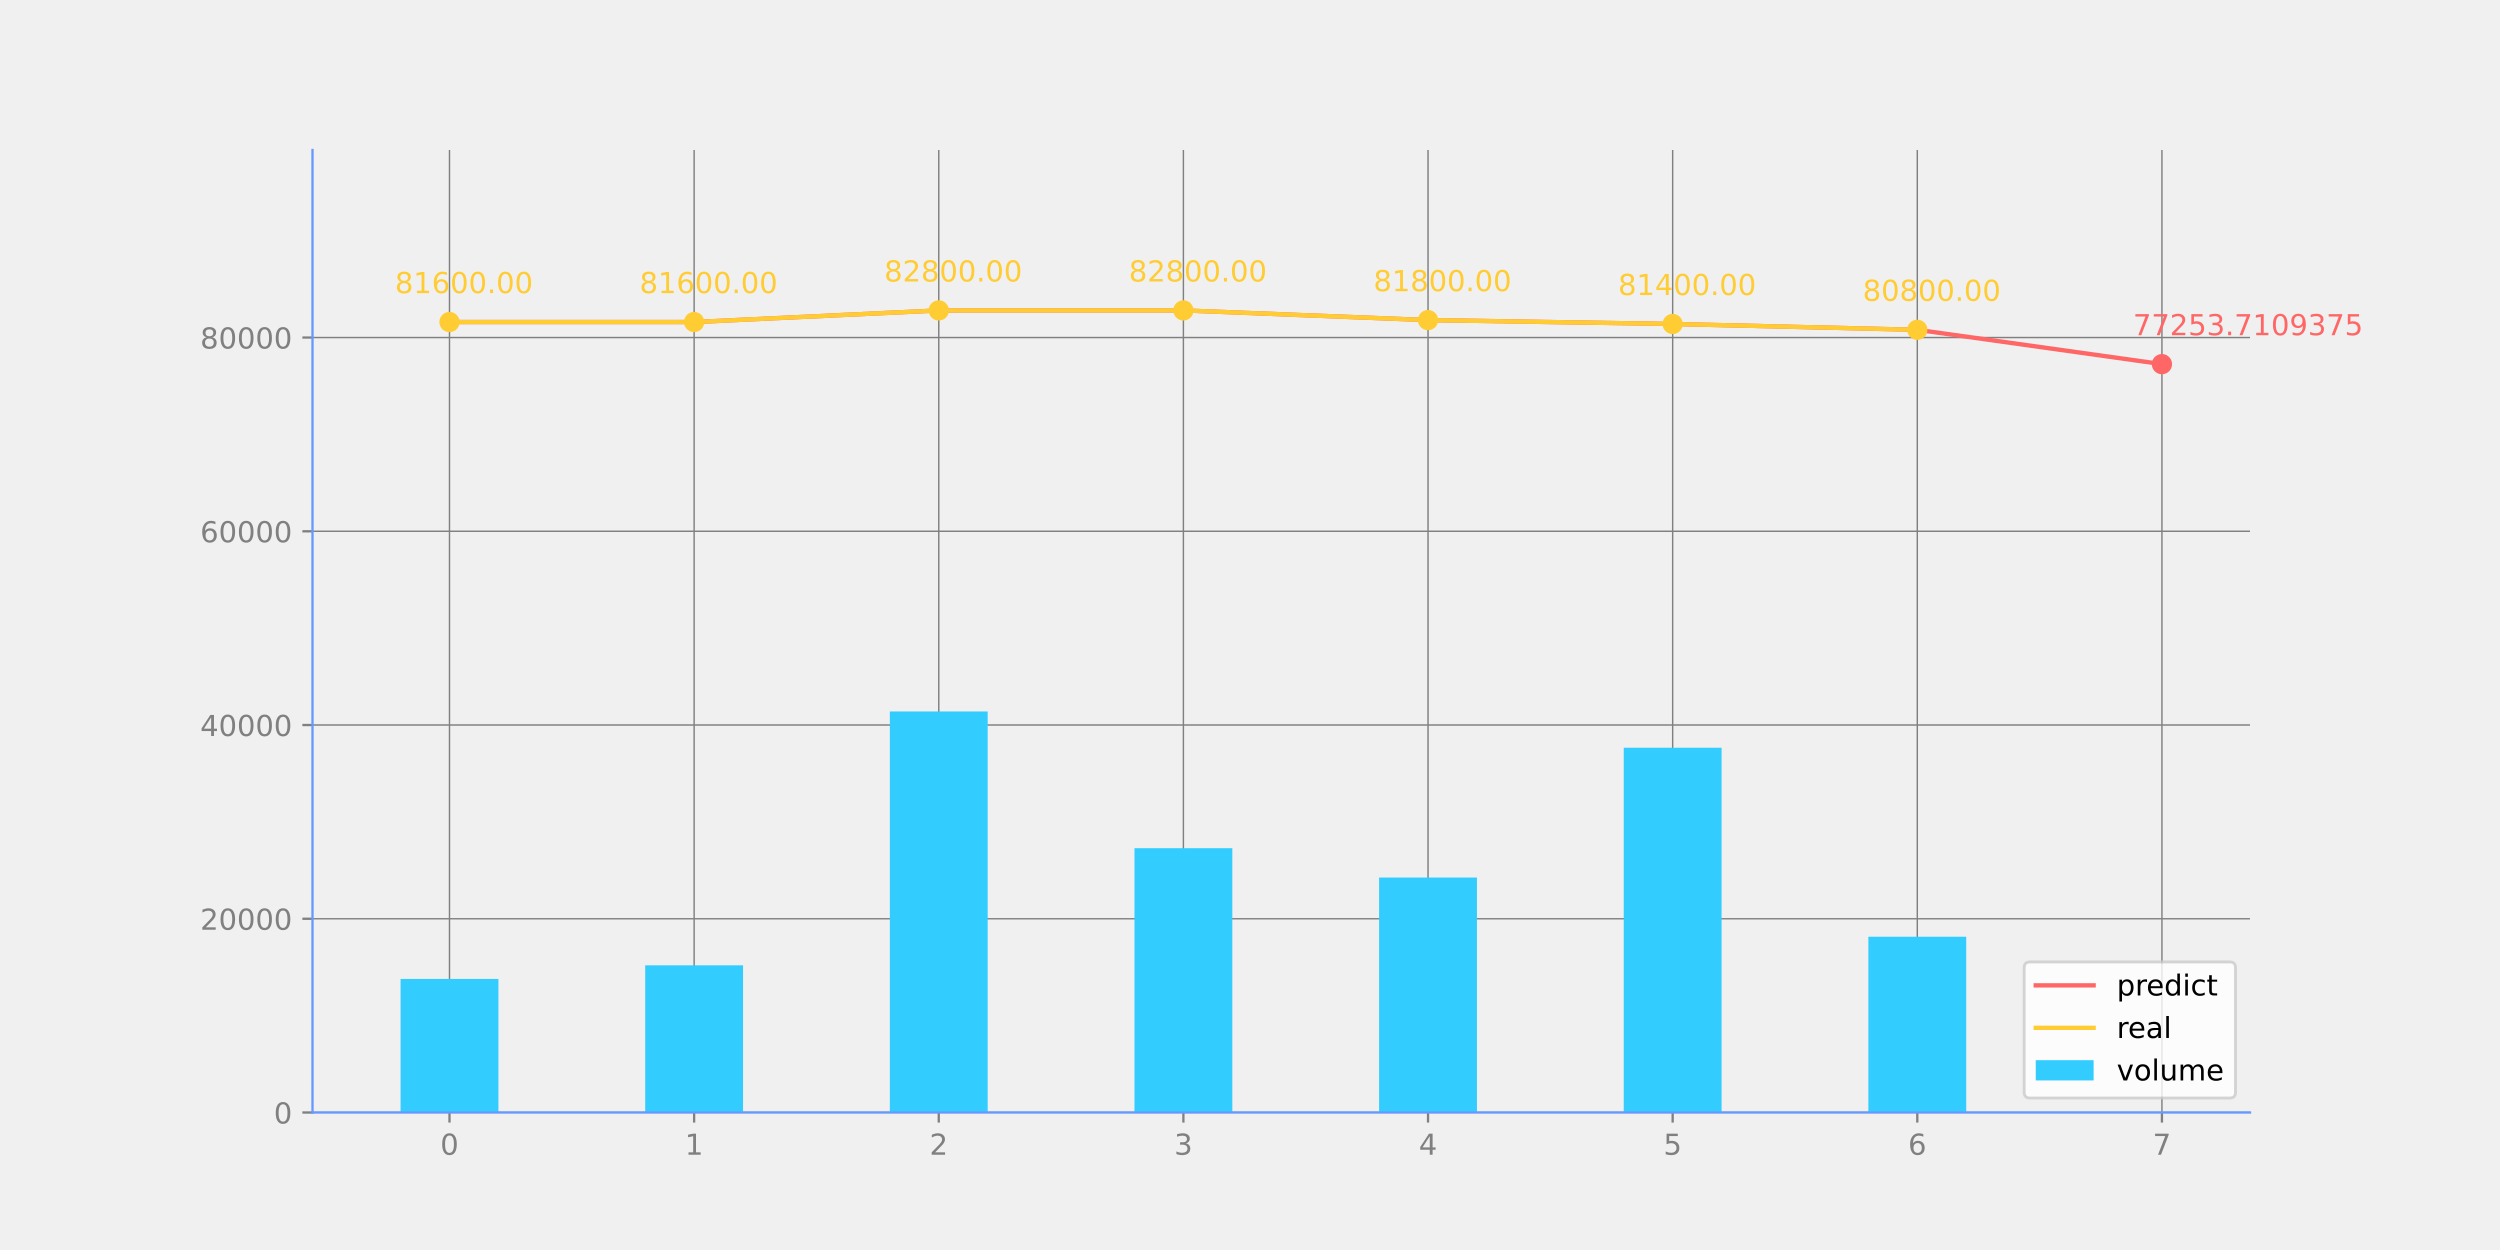
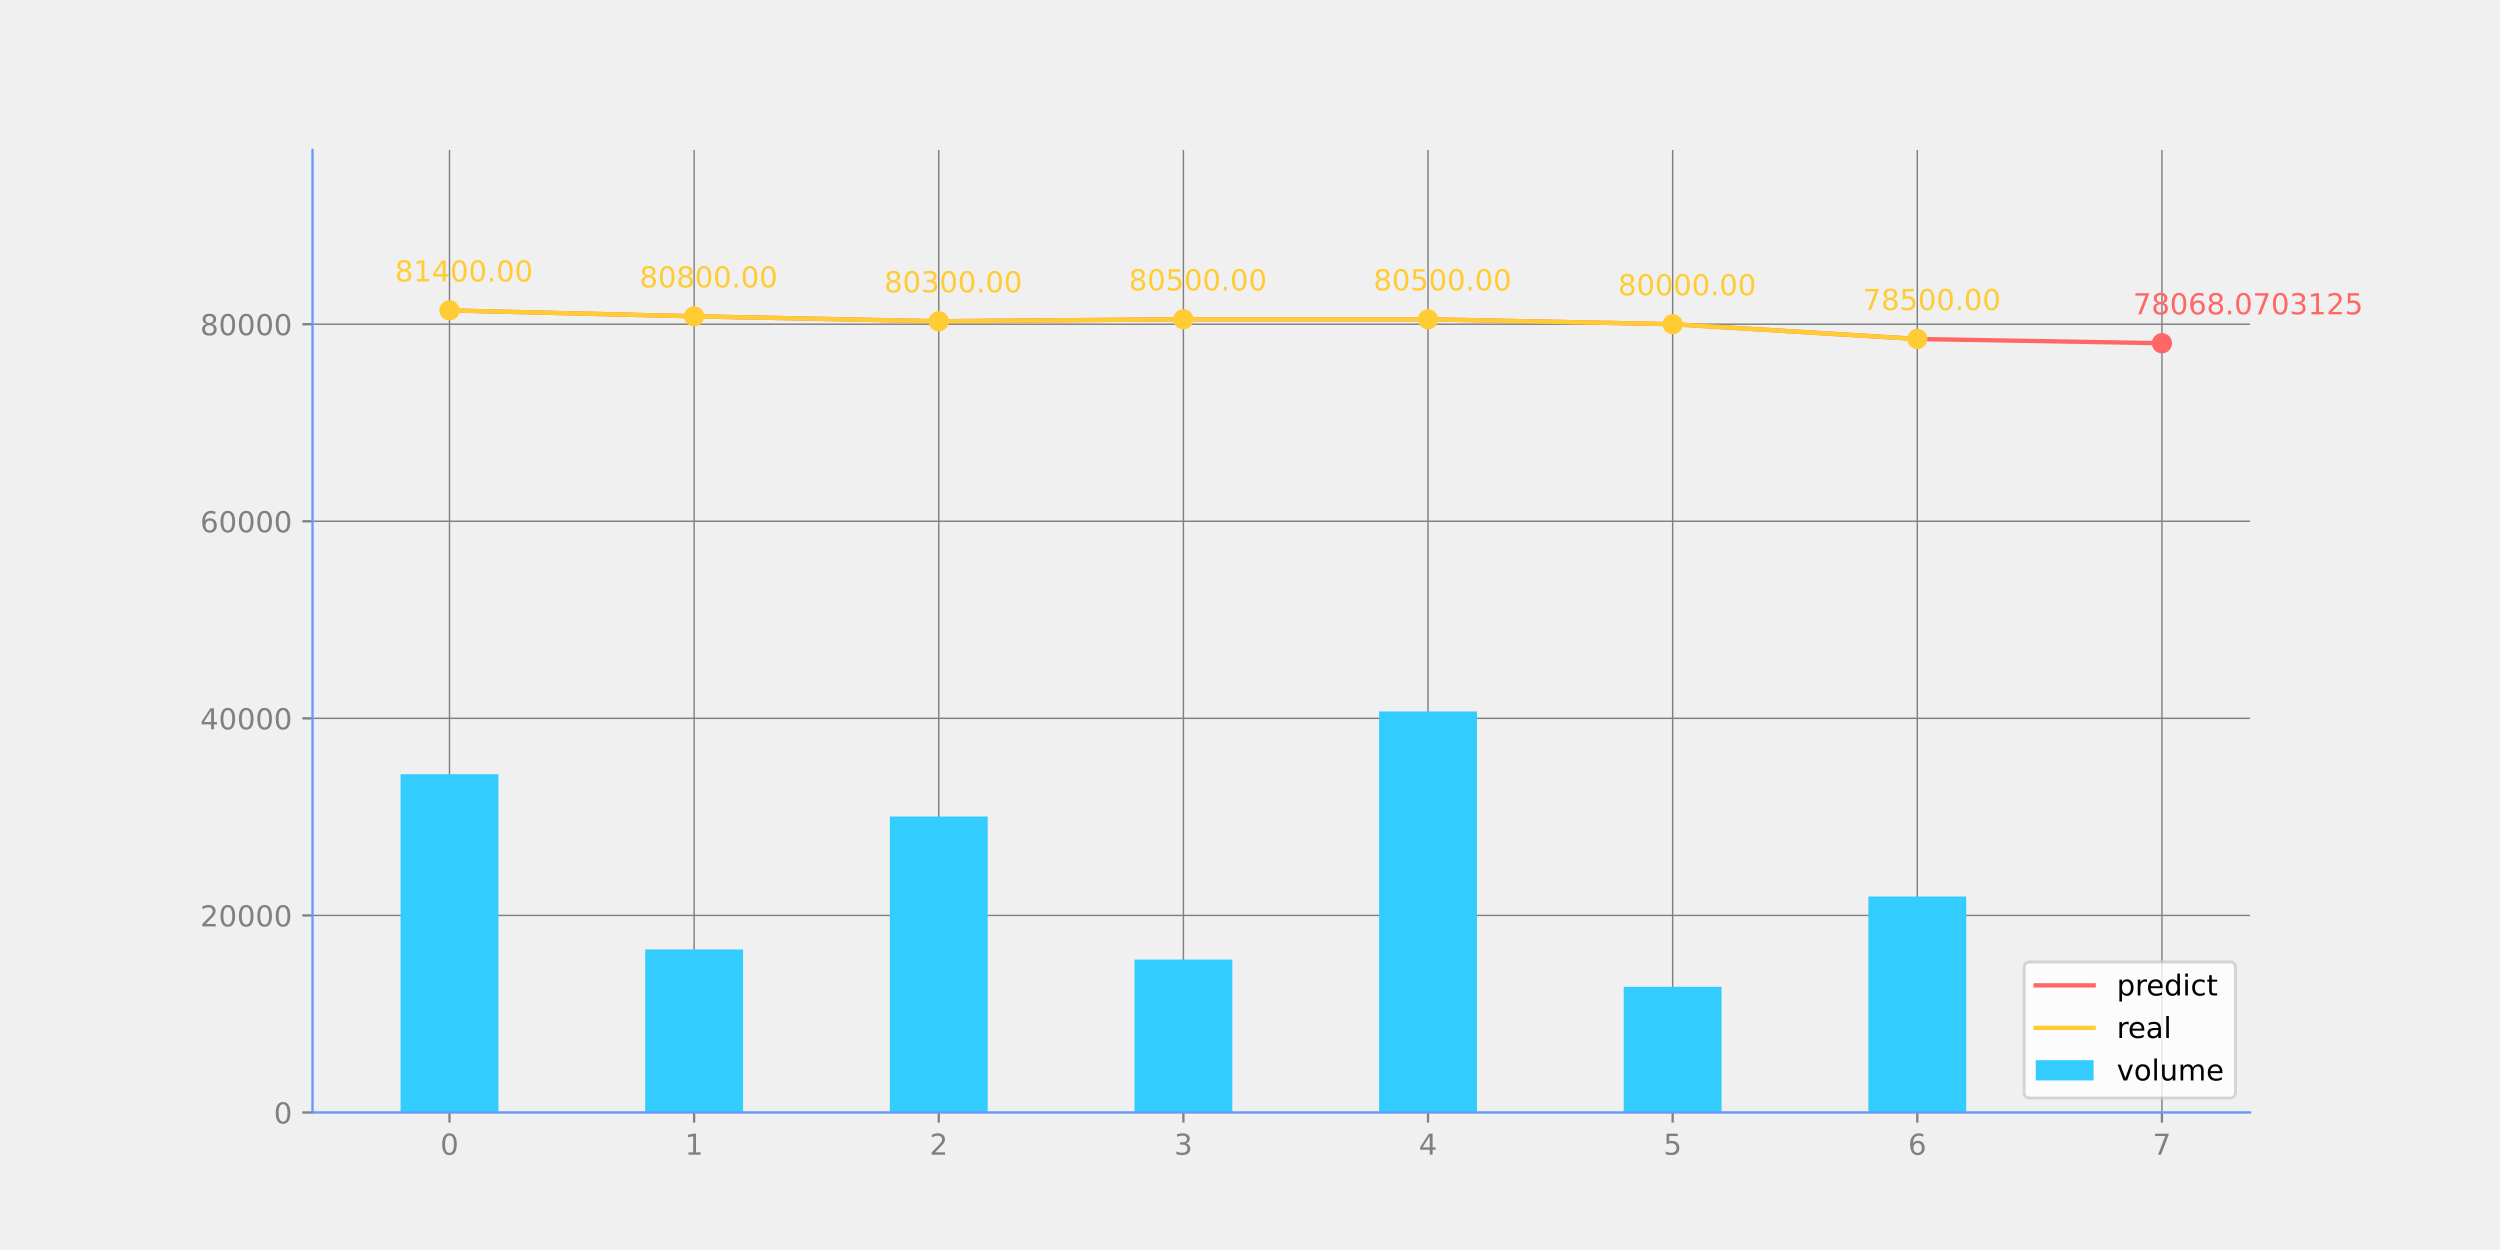
<svg xmlns="http://www.w3.org/2000/svg" xmlns:xlink="http://www.w3.org/1999/xlink" width="864pt" height="432pt" viewBox="0 0 864 432" version="1.1">
  <defs>
    <style type="text/css">*{stroke-linejoin: round; stroke-linecap: butt}</style>
  </defs>
  <g id="figure_1">
    <g id="patch_1">
      <path d="M 0 432  L 864 432  L 864 0  L 0 0  L 0 432  z " style="fill: none" />
    </g>
    <g id="axes_1">
      <g id="patch_2">
        <path d="M 108 384.48  L 777.6 384.48  L 777.6 51.84  L 108 51.84  L 108 384.48  z " style="fill: none" />
      </g>
      <g id="matplotlib.axis_1">
        <g id="xtick_1">
          <g id="line2d_1">
-             <path d="M 155.345 384.48  L 155.345 51.84  " clip-path="url(#p1aaa2b58ff)" style="fill: none; stroke: #808080; stroke-width: 0.5; stroke-linecap: square" />
+             <path d="M 155.345 384.48  L 155.345 51.84  " clip-path="url(#p17f82fd30e)" style="fill: none; stroke: #808080; stroke-width: 0.5; stroke-linecap: square" />
          </g>
          <g id="line2d_2">
            <defs>
-               <path id="mf6c111f156" d="M 0 0  L 0 3.5  " style="stroke: #808080; stroke-width: 0.8" />
+               <path id="me7db1ef37b" d="M 0 0  L 0 3.5  " style="stroke: #808080; stroke-width: 0.8" />
            </defs>
            <g>
-               <use xlink:href="#mf6c111f156" x="155.345" y="384.48" style="fill: #808080; stroke: #808080; stroke-width: 0.8" />
+               <use xlink:href="#me7db1ef37b" x="155.345" y="384.48" style="fill: #808080; stroke: #808080; stroke-width: 0.8" />
            </g>
          </g>
          <g id="text_1">
            <g style="fill: #808080" transform="translate(152.1642 399.0784) scale(0.1 -0.1)">
              <defs>
                <path id="DejaVuSans-30" d="M 2034 4250  Q 1547 4250 1301 3770  Q 1056 3291 1056 2328  Q 1056 1369 1301 889  Q 1547 409 2034 409  Q 2525 409 2770 889  Q 3016 1369 3016 2328  Q 3016 3291 2770 3770  Q 2525 4250 2034 4250  z M 2034 4750  Q 2819 4750 3233 4129  Q 3647 3509 3647 2328  Q 3647 1150 3233 529  Q 2819 -91 2034 -91  Q 1250 -91 836 529  Q 422 1150 422 2328  Q 422 3509 836 4129  Q 1250 4750 2034 4750  z " transform="scale(0.015625)" />
              </defs>
              <use xlink:href="#DejaVuSans-30" />
            </g>
          </g>
        </g>
        <g id="xtick_2">
          <g id="line2d_3">
-             <path d="M 239.891 384.48  L 239.891 51.84  " clip-path="url(#p1aaa2b58ff)" style="fill: none; stroke: #808080; stroke-width: 0.5; stroke-linecap: square" />
+             <path d="M 239.891 384.48  L 239.891 51.84  " clip-path="url(#p17f82fd30e)" style="fill: none; stroke: #808080; stroke-width: 0.5; stroke-linecap: square" />
          </g>
          <g id="line2d_4">
            <g>
-               <use xlink:href="#mf6c111f156" x="239.891" y="384.48" style="fill: #808080; stroke: #808080; stroke-width: 0.8" />
+               <use xlink:href="#me7db1ef37b" x="239.891" y="384.48" style="fill: #808080; stroke: #808080; stroke-width: 0.8" />
            </g>
          </g>
          <g id="text_2">
            <g style="fill: #808080" transform="translate(236.7097 399.0784) scale(0.1 -0.1)">
              <defs>
                <path id="DejaVuSans-31" d="M 794 531  L 1825 531  L 1825 4091  L 703 3866  L 703 4441  L 1819 4666  L 2450 4666  L 2450 531  L 3481 531  L 3481 0  L 794 0  L 794 531  z " transform="scale(0.015625)" />
              </defs>
              <use xlink:href="#DejaVuSans-31" />
            </g>
          </g>
        </g>
        <g id="xtick_3">
          <g id="line2d_5">
-             <path d="M 324.436 384.48  L 324.436 51.84  " clip-path="url(#p1aaa2b58ff)" style="fill: none; stroke: #808080; stroke-width: 0.5; stroke-linecap: square" />
+             <path d="M 324.436 384.48  L 324.436 51.84  " clip-path="url(#p17f82fd30e)" style="fill: none; stroke: #808080; stroke-width: 0.5; stroke-linecap: square" />
          </g>
          <g id="line2d_6">
            <g>
-               <use xlink:href="#mf6c111f156" x="324.436" y="384.48" style="fill: #808080; stroke: #808080; stroke-width: 0.8" />
+               <use xlink:href="#me7db1ef37b" x="324.436" y="384.48" style="fill: #808080; stroke: #808080; stroke-width: 0.8" />
            </g>
          </g>
          <g id="text_3">
            <g style="fill: #808080" transform="translate(321.2551 399.0784) scale(0.1 -0.1)">
              <defs>
                <path id="DejaVuSans-32" d="M 1228 531  L 3431 531  L 3431 0  L 469 0  L 469 531  Q 828 903 1448 1529  Q 2069 2156 2228 2338  Q 2531 2678 2651 2914  Q 2772 3150 2772 3378  Q 2772 3750 2511 3984  Q 2250 4219 1831 4219  Q 1534 4219 1204 4116  Q 875 4013 500 3803  L 500 4441  Q 881 4594 1212 4672  Q 1544 4750 1819 4750  Q 2544 4750 2975 4387  Q 3406 4025 3406 3419  Q 3406 3131 3298 2873  Q 3191 2616 2906 2266  Q 2828 2175 2409 1742  Q 1991 1309 1228 531  z " transform="scale(0.015625)" />
              </defs>
              <use xlink:href="#DejaVuSans-32" />
            </g>
          </g>
        </g>
        <g id="xtick_4">
          <g id="line2d_7">
-             <path d="M 408.982 384.48  L 408.982 51.84  " clip-path="url(#p1aaa2b58ff)" style="fill: none; stroke: #808080; stroke-width: 0.5; stroke-linecap: square" />
+             <path d="M 408.982 384.48  L 408.982 51.84  " clip-path="url(#p17f82fd30e)" style="fill: none; stroke: #808080; stroke-width: 0.5; stroke-linecap: square" />
          </g>
          <g id="line2d_8">
            <g>
-               <use xlink:href="#mf6c111f156" x="408.982" y="384.48" style="fill: #808080; stroke: #808080; stroke-width: 0.8" />
+               <use xlink:href="#me7db1ef37b" x="408.982" y="384.48" style="fill: #808080; stroke: #808080; stroke-width: 0.8" />
            </g>
          </g>
          <g id="text_4">
            <g style="fill: #808080" transform="translate(405.8006 399.0784) scale(0.1 -0.1)">
              <defs>
                <path id="DejaVuSans-33" d="M 2597 2516  Q 3050 2419 3304 2112  Q 3559 1806 3559 1356  Q 3559 666 3084 287  Q 2609 -91 1734 -91  Q 1441 -91 1130 -33  Q 819 25 488 141  L 488 750  Q 750 597 1062 519  Q 1375 441 1716 441  Q 2309 441 2620 675  Q 2931 909 2931 1356  Q 2931 1769 2642 2001  Q 2353 2234 1838 2234  L 1294 2234  L 1294 2753  L 1863 2753  Q 2328 2753 2575 2939  Q 2822 3125 2822 3475  Q 2822 3834 2567 4026  Q 2313 4219 1838 4219  Q 1578 4219 1281 4162  Q 984 4106 628 3988  L 628 4550  Q 988 4650 1302 4700  Q 1616 4750 1894 4750  Q 2613 4750 3031 4423  Q 3450 4097 3450 3541  Q 3450 3153 3228 2886  Q 3006 2619 2597 2516  z " transform="scale(0.015625)" />
              </defs>
              <use xlink:href="#DejaVuSans-33" />
            </g>
          </g>
        </g>
        <g id="xtick_5">
          <g id="line2d_9">
-             <path d="M 493.527 384.48  L 493.527 51.84  " clip-path="url(#p1aaa2b58ff)" style="fill: none; stroke: #808080; stroke-width: 0.5; stroke-linecap: square" />
+             <path d="M 493.527 384.48  L 493.527 51.84  " clip-path="url(#p17f82fd30e)" style="fill: none; stroke: #808080; stroke-width: 0.5; stroke-linecap: square" />
          </g>
          <g id="line2d_10">
            <g>
-               <use xlink:href="#mf6c111f156" x="493.527" y="384.48" style="fill: #808080; stroke: #808080; stroke-width: 0.8" />
+               <use xlink:href="#me7db1ef37b" x="493.527" y="384.48" style="fill: #808080; stroke: #808080; stroke-width: 0.8" />
            </g>
          </g>
          <g id="text_5">
            <g style="fill: #808080" transform="translate(490.346 399.0784) scale(0.1 -0.1)">
              <defs>
                <path id="DejaVuSans-34" d="M 2419 4116  L 825 1625  L 2419 1625  L 2419 4116  z M 2253 4666  L 3047 4666  L 3047 1625  L 3713 1625  L 3713 1100  L 3047 1100  L 3047 0  L 2419 0  L 2419 1100  L 313 1100  L 313 1709  L 2253 4666  z " transform="scale(0.015625)" />
              </defs>
              <use xlink:href="#DejaVuSans-34" />
            </g>
          </g>
        </g>
        <g id="xtick_6">
          <g id="line2d_11">
-             <path d="M 578.073 384.48  L 578.073 51.84  " clip-path="url(#p1aaa2b58ff)" style="fill: none; stroke: #808080; stroke-width: 0.5; stroke-linecap: square" />
+             <path d="M 578.073 384.48  L 578.073 51.84  " clip-path="url(#p17f82fd30e)" style="fill: none; stroke: #808080; stroke-width: 0.5; stroke-linecap: square" />
          </g>
          <g id="line2d_12">
            <g>
-               <use xlink:href="#mf6c111f156" x="578.073" y="384.48" style="fill: #808080; stroke: #808080; stroke-width: 0.8" />
+               <use xlink:href="#me7db1ef37b" x="578.073" y="384.48" style="fill: #808080; stroke: #808080; stroke-width: 0.8" />
            </g>
          </g>
          <g id="text_6">
            <g style="fill: #808080" transform="translate(574.8915 399.0784) scale(0.1 -0.1)">
              <defs>
                <path id="DejaVuSans-35" d="M 691 4666  L 3169 4666  L 3169 4134  L 1269 4134  L 1269 2991  Q 1406 3038 1543 3061  Q 1681 3084 1819 3084  Q 2600 3084 3056 2656  Q 3513 2228 3513 1497  Q 3513 744 3044 326  Q 2575 -91 1722 -91  Q 1428 -91 1123 -41  Q 819 9 494 109  L 494 744  Q 775 591 1075 516  Q 1375 441 1709 441  Q 2250 441 2565 725  Q 2881 1009 2881 1497  Q 2881 1984 2565 2268  Q 2250 2553 1709 2553  Q 1456 2553 1204 2497  Q 953 2441 691 2322  L 691 4666  z " transform="scale(0.015625)" />
              </defs>
              <use xlink:href="#DejaVuSans-35" />
            </g>
          </g>
        </g>
        <g id="xtick_7">
          <g id="line2d_13">
-             <path d="M 662.618 384.48  L 662.618 51.84  " clip-path="url(#p1aaa2b58ff)" style="fill: none; stroke: #808080; stroke-width: 0.5; stroke-linecap: square" />
+             <path d="M 662.618 384.48  L 662.618 51.84  " clip-path="url(#p17f82fd30e)" style="fill: none; stroke: #808080; stroke-width: 0.5; stroke-linecap: square" />
          </g>
          <g id="line2d_14">
            <g>
-               <use xlink:href="#mf6c111f156" x="662.618" y="384.48" style="fill: #808080; stroke: #808080; stroke-width: 0.8" />
+               <use xlink:href="#me7db1ef37b" x="662.618" y="384.48" style="fill: #808080; stroke: #808080; stroke-width: 0.8" />
            </g>
          </g>
          <g id="text_7">
            <g style="fill: #808080" transform="translate(659.4369 399.0784) scale(0.1 -0.1)">
              <defs>
                <path id="DejaVuSans-36" d="M 2113 2584  Q 1688 2584 1439 2293  Q 1191 2003 1191 1497  Q 1191 994 1439 701  Q 1688 409 2113 409  Q 2538 409 2786 701  Q 3034 994 3034 1497  Q 3034 2003 2786 2293  Q 2538 2584 2113 2584  z M 3366 4563  L 3366 3988  Q 3128 4100 2886 4159  Q 2644 4219 2406 4219  Q 1781 4219 1451 3797  Q 1122 3375 1075 2522  Q 1259 2794 1537 2939  Q 1816 3084 2150 3084  Q 2853 3084 3261 2657  Q 3669 2231 3669 1497  Q 3669 778 3244 343  Q 2819 -91 2113 -91  Q 1303 -91 875 529  Q 447 1150 447 2328  Q 447 3434 972 4092  Q 1497 4750 2381 4750  Q 2619 4750 2861 4703  Q 3103 4656 3366 4563  z " transform="scale(0.015625)" />
              </defs>
              <use xlink:href="#DejaVuSans-36" />
            </g>
          </g>
        </g>
        <g id="xtick_8">
          <g id="line2d_15">
-             <path d="M 747.164 384.48  L 747.164 51.84  " clip-path="url(#p1aaa2b58ff)" style="fill: none; stroke: #808080; stroke-width: 0.5; stroke-linecap: square" />
+             <path d="M 747.164 384.48  L 747.164 51.84  " clip-path="url(#p17f82fd30e)" style="fill: none; stroke: #808080; stroke-width: 0.5; stroke-linecap: square" />
          </g>
          <g id="line2d_16">
            <g>
-               <use xlink:href="#mf6c111f156" x="747.164" y="384.48" style="fill: #808080; stroke: #808080; stroke-width: 0.8" />
+               <use xlink:href="#me7db1ef37b" x="747.164" y="384.48" style="fill: #808080; stroke: #808080; stroke-width: 0.8" />
            </g>
          </g>
          <g id="text_8">
            <g style="fill: #808080" transform="translate(743.9824 399.0784) scale(0.1 -0.1)">
              <defs>
                <path id="DejaVuSans-37" d="M 525 4666  L 3525 4666  L 3525 4397  L 1831 0  L 1172 0  L 2766 4134  L 525 4134  L 525 4666  z " transform="scale(0.015625)" />
              </defs>
              <use xlink:href="#DejaVuSans-37" />
            </g>
          </g>
        </g>
      </g>
      <g id="matplotlib.axis_2">
        <g id="ytick_1">
          <g id="line2d_17">
-             <path d="M 108 384.48  L 777.6 384.48  " clip-path="url(#p1aaa2b58ff)" style="fill: none; stroke: #808080; stroke-width: 0.5; stroke-linecap: square" />
+             <path d="M 108 384.48  L 777.6 384.48  " clip-path="url(#p17f82fd30e)" style="fill: none; stroke: #808080; stroke-width: 0.5; stroke-linecap: square" />
          </g>
          <g id="line2d_18">
            <defs>
-               <path id="m5dc3be59cd" d="M 0 0  L -3.5 0  " style="stroke: #808080; stroke-width: 0.8" />
+               <path id="m44325158f6" d="M 0 0  L -3.5 0  " style="stroke: #808080; stroke-width: 0.8" />
            </defs>
            <g>
-               <use xlink:href="#m5dc3be59cd" x="108" y="384.48" style="fill: #808080; stroke: #808080; stroke-width: 0.8" />
+               <use xlink:href="#m44325158f6" x="108" y="384.48" style="fill: #808080; stroke: #808080; stroke-width: 0.8" />
            </g>
          </g>
          <g id="text_9">
            <g style="fill: #808080" transform="translate(94.6375 388.2792) scale(0.1 -0.1)">
              <use xlink:href="#DejaVuSans-30" />
            </g>
          </g>
        </g>
        <g id="ytick_2">
          <g id="line2d_19">
-             <path d="M 108 317.523  L 777.6 317.523  " clip-path="url(#p1aaa2b58ff)" style="fill: none; stroke: #808080; stroke-width: 0.5; stroke-linecap: square" />
+             <path d="M 108 316.372  L 777.6 316.372  " clip-path="url(#p17f82fd30e)" style="fill: none; stroke: #808080; stroke-width: 0.5; stroke-linecap: square" />
          </g>
          <g id="line2d_20">
            <g>
-               <use xlink:href="#m5dc3be59cd" x="108" y="317.523" style="fill: #808080; stroke: #808080; stroke-width: 0.8" />
+               <use xlink:href="#m44325158f6" x="108" y="316.372" style="fill: #808080; stroke: #808080; stroke-width: 0.8" />
            </g>
          </g>
          <g id="text_10">
-             <g style="fill: #808080" transform="translate(69.1875 321.3227) scale(0.1 -0.1)">
+             <g style="fill: #808080" transform="translate(69.1875 320.1711) scale(0.1 -0.1)">
              <use xlink:href="#DejaVuSans-32" />
              <use xlink:href="#DejaVuSans-30" x="63.623" />
              <use xlink:href="#DejaVuSans-30" x="127.246" />
              <use xlink:href="#DejaVuSans-30" x="190.869" />
              <use xlink:href="#DejaVuSans-30" x="254.492" />
            </g>
          </g>
        </g>
        <g id="ytick_3">
          <g id="line2d_21">
-             <path d="M 108 250.567  L 777.6 250.567  " clip-path="url(#p1aaa2b58ff)" style="fill: none; stroke: #808080; stroke-width: 0.5; stroke-linecap: square" />
+             <path d="M 108 248.264  L 777.6 248.264  " clip-path="url(#p17f82fd30e)" style="fill: none; stroke: #808080; stroke-width: 0.5; stroke-linecap: square" />
          </g>
          <g id="line2d_22">
            <g>
-               <use xlink:href="#m5dc3be59cd" x="108" y="250.567" style="fill: #808080; stroke: #808080; stroke-width: 0.8" />
+               <use xlink:href="#m44325158f6" x="108" y="248.264" style="fill: #808080; stroke: #808080; stroke-width: 0.8" />
            </g>
          </g>
          <g id="text_11">
-             <g style="fill: #808080" transform="translate(69.1875 254.3662) scale(0.1 -0.1)">
+             <g style="fill: #808080" transform="translate(69.1875 252.063) scale(0.1 -0.1)">
              <use xlink:href="#DejaVuSans-34" />
              <use xlink:href="#DejaVuSans-30" x="63.623" />
              <use xlink:href="#DejaVuSans-30" x="127.246" />
              <use xlink:href="#DejaVuSans-30" x="190.869" />
              <use xlink:href="#DejaVuSans-30" x="254.492" />
            </g>
          </g>
        </g>
        <g id="ytick_4">
          <g id="line2d_23">
-             <path d="M 108 183.61  L 777.6 183.61  " clip-path="url(#p1aaa2b58ff)" style="fill: none; stroke: #808080; stroke-width: 0.5; stroke-linecap: square" />
+             <path d="M 108 180.156  L 777.6 180.156  " clip-path="url(#p17f82fd30e)" style="fill: none; stroke: #808080; stroke-width: 0.5; stroke-linecap: square" />
          </g>
          <g id="line2d_24">
            <g>
-               <use xlink:href="#m5dc3be59cd" x="108" y="183.61" style="fill: #808080; stroke: #808080; stroke-width: 0.8" />
+               <use xlink:href="#m44325158f6" x="108" y="180.156" style="fill: #808080; stroke: #808080; stroke-width: 0.8" />
            </g>
          </g>
          <g id="text_12">
-             <g style="fill: #808080" transform="translate(69.1875 187.4097) scale(0.1 -0.1)">
+             <g style="fill: #808080" transform="translate(69.1875 183.9549) scale(0.1 -0.1)">
              <use xlink:href="#DejaVuSans-36" />
              <use xlink:href="#DejaVuSans-30" x="63.623" />
              <use xlink:href="#DejaVuSans-30" x="127.246" />
              <use xlink:href="#DejaVuSans-30" x="190.869" />
              <use xlink:href="#DejaVuSans-30" x="254.492" />
            </g>
          </g>
        </g>
        <g id="ytick_5">
          <g id="line2d_25">
-             <path d="M 108 116.654  L 777.6 116.654  " clip-path="url(#p1aaa2b58ff)" style="fill: none; stroke: #808080; stroke-width: 0.5; stroke-linecap: square" />
+             <path d="M 108 112.048  L 777.6 112.048  " clip-path="url(#p17f82fd30e)" style="fill: none; stroke: #808080; stroke-width: 0.5; stroke-linecap: square" />
          </g>
          <g id="line2d_26">
            <g>
-               <use xlink:href="#m5dc3be59cd" x="108" y="116.654" style="fill: #808080; stroke: #808080; stroke-width: 0.8" />
+               <use xlink:href="#m44325158f6" x="108" y="112.048" style="fill: #808080; stroke: #808080; stroke-width: 0.8" />
            </g>
          </g>
          <g id="text_13">
-             <g style="fill: #808080" transform="translate(69.1875 120.4531) scale(0.1 -0.1)">
+             <g style="fill: #808080" transform="translate(69.1875 115.8468) scale(0.1 -0.1)">
              <defs>
                <path id="DejaVuSans-38" d="M 2034 2216  Q 1584 2216 1326 1975  Q 1069 1734 1069 1313  Q 1069 891 1326 650  Q 1584 409 2034 409  Q 2484 409 2743 651  Q 3003 894 3003 1313  Q 3003 1734 2745 1975  Q 2488 2216 2034 2216  z M 1403 2484  Q 997 2584 770 2862  Q 544 3141 544 3541  Q 544 4100 942 4425  Q 1341 4750 2034 4750  Q 2731 4750 3128 4425  Q 3525 4100 3525 3541  Q 3525 3141 3298 2862  Q 3072 2584 2669 2484  Q 3125 2378 3379 2068  Q 3634 1759 3634 1313  Q 3634 634 3220 271  Q 2806 -91 2034 -91  Q 1263 -91 848 271  Q 434 634 434 1313  Q 434 1759 690 2068  Q 947 2378 1403 2484  z M 1172 3481  Q 1172 3119 1398 2916  Q 1625 2713 2034 2713  Q 2441 2713 2670 2916  Q 2900 3119 2900 3481  Q 2900 3844 2670 4047  Q 2441 4250 2034 4250  Q 1625 4250 1398 4047  Q 1172 3844 1172 3481  z " transform="scale(0.015625)" />
              </defs>
              <use xlink:href="#DejaVuSans-38" />
              <use xlink:href="#DejaVuSans-30" x="63.623" />
              <use xlink:href="#DejaVuSans-30" x="127.246" />
              <use xlink:href="#DejaVuSans-30" x="190.869" />
              <use xlink:href="#DejaVuSans-30" x="254.492" />
            </g>
          </g>
        </g>
      </g>
      <g id="line2d_27">
-         <path d="M 155.345 111.297  L 239.891 111.297  L 324.436 107.28  L 408.982 107.28  L 493.527 110.628  L 578.073 111.967  L 662.618 113.976  L 747.164 125.848  " clip-path="url(#p1aaa2b58ff)" style="fill: none; stroke: #ff6666; stroke-width: 1.5; stroke-linecap: square" />
+         <path d="M 155.345 107.28  L 239.891 109.323  L 324.436 111.026  L 408.982 110.345  L 493.527 110.345  L 578.073 112.048  L 662.618 117.156  L 747.164 118.627  " clip-path="url(#p17f82fd30e)" style="fill: none; stroke: #ff6666; stroke-width: 1.5; stroke-linecap: square" />
      </g>
      <g id="line2d_28">
-         <path d="M 155.345 111.297  L 239.891 111.297  L 324.436 107.28  L 408.982 107.28  L 493.527 110.628  L 578.073 111.967  L 662.618 113.976  " clip-path="url(#p1aaa2b58ff)" style="fill: none; stroke: #ffcc33; stroke-width: 1.5; stroke-linecap: square" />
+         <path d="M 155.345 107.28  L 239.891 109.323  L 324.436 111.026  L 408.982 110.345  L 493.527 110.345  L 578.073 112.048  L 662.618 117.156  " clip-path="url(#p17f82fd30e)" style="fill: none; stroke: #ffcc33; stroke-width: 1.5; stroke-linecap: square" />
      </g>
      <g id="patch_3">
-         <path d="M 138.436 384.48  L 172.255 384.48  L 172.255 338.317  L 138.436 338.317  z " clip-path="url(#p1aaa2b58ff)" style="fill: #33ccff" />
+         <path d="M 138.436 384.48  L 172.255 384.48  L 172.255 267.572  L 138.436 267.572  z " clip-path="url(#p17f82fd30e)" style="fill: #33ccff" />
      </g>
      <g id="patch_4">
-         <path d="M 222.982 384.48  L 256.8 384.48  L 256.8 333.614  L 222.982 333.614  z " clip-path="url(#p1aaa2b58ff)" style="fill: #33ccff" />
+         <path d="M 222.982 384.48  L 256.8 384.48  L 256.8 328.138  L 222.982 328.138  z " clip-path="url(#p17f82fd30e)" style="fill: #33ccff" />
      </g>
      <g id="patch_5">
-         <path d="M 307.527 384.48  L 341.345 384.48  L 341.345 245.88  L 307.527 245.88  z " clip-path="url(#p1aaa2b58ff)" style="fill: #33ccff" />
+         <path d="M 307.527 384.48  L 341.345 384.48  L 341.345 282.187  L 307.527 282.187  z " clip-path="url(#p17f82fd30e)" style="fill: #33ccff" />
      </g>
      <g id="patch_6">
-         <path d="M 392.073 384.48  L 425.891 384.48  L 425.891 293.146  L 392.073 293.146  z " clip-path="url(#p1aaa2b58ff)" style="fill: #33ccff" />
+         <path d="M 392.073 384.48  L 425.891 384.48  L 425.891 331.611  L 392.073 331.611  z " clip-path="url(#p17f82fd30e)" style="fill: #33ccff" />
      </g>
      <g id="patch_7">
-         <path d="M 476.618 384.48  L 510.436 384.48  L 510.436 303.267  L 476.618 303.267  z " clip-path="url(#p1aaa2b58ff)" style="fill: #33ccff" />
+         <path d="M 476.618 384.48  L 510.436 384.48  L 510.436 245.88  L 476.618 245.88  z " clip-path="url(#p17f82fd30e)" style="fill: #33ccff" />
      </g>
      <g id="patch_8">
-         <path d="M 561.164 384.48  L 594.982 384.48  L 594.982 258.416  L 561.164 258.416  z " clip-path="url(#p1aaa2b58ff)" style="fill: #33ccff" />
+         <path d="M 561.164 384.48  L 594.982 384.48  L 594.982 341.042  L 561.164 341.042  z " clip-path="url(#p17f82fd30e)" style="fill: #33ccff" />
      </g>
      <g id="patch_9">
-         <path d="M 645.709 384.48  L 679.527 384.48  L 679.527 323.726  L 645.709 323.726  z " clip-path="url(#p1aaa2b58ff)" style="fill: #33ccff" />
+         <path d="M 645.709 384.48  L 679.527 384.48  L 679.527 309.846  L 645.709 309.846  z " clip-path="url(#p17f82fd30e)" style="fill: #33ccff" />
      </g>
      <g id="PathCollection_1">
        <defs>
-           <path id="mbf20673d5d" d="M 0 3  C 0.796 3 1.559 2.684 2.121 2.121  C 2.684 1.559 3 0.796 3 0  C 3 -0.796 2.684 -1.559 2.121 -2.121  C 1.559 -2.684 0.796 -3 0 -3  C -0.796 -3 -1.559 -2.684 -2.121 -2.121  C -2.684 -1.559 -3 -0.796 -3 0  C -3 0.796 -2.684 1.559 -2.121 2.121  C -1.559 2.684 -0.796 3 0 3  z " style="stroke: #ffcc33" />
+           <path id="m90fac21cde" d="M 0 3  C 0.796 3 1.559 2.684 2.121 2.121  C 2.684 1.559 3 0.796 3 0  C 3 -0.796 2.684 -1.559 2.121 -2.121  C 1.559 -2.684 0.796 -3 0 -3  C -0.796 -3 -1.559 -2.684 -2.121 -2.121  C -2.684 -1.559 -3 -0.796 -3 0  C -3 0.796 -2.684 1.559 -2.121 2.121  C -1.559 2.684 -0.796 3 0 3  z " style="stroke: #ffcc33" />
        </defs>
-         <g clip-path="url(#p1aaa2b58ff)">
-           <use xlink:href="#mbf20673d5d" x="155.345" y="111.297" style="fill: #ffcc33; stroke: #ffcc33" />
-           <use xlink:href="#mbf20673d5d" x="239.891" y="111.297" style="fill: #ffcc33; stroke: #ffcc33" />
-           <use xlink:href="#mbf20673d5d" x="324.436" y="107.28" style="fill: #ffcc33; stroke: #ffcc33" />
-           <use xlink:href="#mbf20673d5d" x="408.982" y="107.28" style="fill: #ffcc33; stroke: #ffcc33" />
-           <use xlink:href="#mbf20673d5d" x="493.527" y="110.628" style="fill: #ffcc33; stroke: #ffcc33" />
-           <use xlink:href="#mbf20673d5d" x="578.073" y="111.967" style="fill: #ffcc33; stroke: #ffcc33" />
-           <use xlink:href="#mbf20673d5d" x="662.618" y="113.976" style="fill: #ffcc33; stroke: #ffcc33" />
+         <g clip-path="url(#p17f82fd30e)">
+           <use xlink:href="#m90fac21cde" x="155.345" y="107.28" style="fill: #ffcc33; stroke: #ffcc33" />
+           <use xlink:href="#m90fac21cde" x="239.891" y="109.323" style="fill: #ffcc33; stroke: #ffcc33" />
+           <use xlink:href="#m90fac21cde" x="324.436" y="111.026" style="fill: #ffcc33; stroke: #ffcc33" />
+           <use xlink:href="#m90fac21cde" x="408.982" y="110.345" style="fill: #ffcc33; stroke: #ffcc33" />
+           <use xlink:href="#m90fac21cde" x="493.527" y="110.345" style="fill: #ffcc33; stroke: #ffcc33" />
+           <use xlink:href="#m90fac21cde" x="578.073" y="112.048" style="fill: #ffcc33; stroke: #ffcc33" />
+           <use xlink:href="#m90fac21cde" x="662.618" y="117.156" style="fill: #ffcc33; stroke: #ffcc33" />
        </g>
      </g>
      <g id="text_14">
-         <g style="fill: #ffcc33" transform="translate(136.4876 101.2974) scale(0.1 -0.1)">
+         <g style="fill: #ffcc33" transform="translate(136.4876 97.28) scale(0.1 -0.1)">
          <defs>
            <path id="DejaVuSans-2e" d="M 684 794  L 1344 794  L 1344 0  L 684 0  L 684 794  z " transform="scale(0.015625)" />
          </defs>
          <use xlink:href="#DejaVuSans-38" />
          <use xlink:href="#DejaVuSans-31" x="63.623" />
-           <use xlink:href="#DejaVuSans-36" x="127.246" />
+           <use xlink:href="#DejaVuSans-34" x="127.246" />
          <use xlink:href="#DejaVuSans-30" x="190.869" />
          <use xlink:href="#DejaVuSans-30" x="254.492" />
          <use xlink:href="#DejaVuSans-2e" x="318.115" />
          <use xlink:href="#DejaVuSans-30" x="349.902" />
          <use xlink:href="#DejaVuSans-30" x="413.525" />
        </g>
      </g>
      <g id="text_15">
-         <g style="fill: #ffcc33" transform="translate(221.0331 101.2974) scale(0.1 -0.1)">
-           <use xlink:href="#DejaVuSans-38" />
-           <use xlink:href="#DejaVuSans-31" x="63.623" />
-           <use xlink:href="#DejaVuSans-36" x="127.246" />
-           <use xlink:href="#DejaVuSans-30" x="190.869" />
-           <use xlink:href="#DejaVuSans-30" x="254.492" />
-           <use xlink:href="#DejaVuSans-2e" x="318.115" />
-           <use xlink:href="#DejaVuSans-30" x="349.902" />
-           <use xlink:href="#DejaVuSans-30" x="413.525" />
-         </g>
-       </g>
-       <g id="text_16">
-         <g style="fill: #ffcc33" transform="translate(305.5786 97.28) scale(0.1 -0.1)">
-           <use xlink:href="#DejaVuSans-38" />
-           <use xlink:href="#DejaVuSans-32" x="63.623" />
-           <use xlink:href="#DejaVuSans-38" x="127.246" />
-           <use xlink:href="#DejaVuSans-30" x="190.869" />
-           <use xlink:href="#DejaVuSans-30" x="254.492" />
-           <use xlink:href="#DejaVuSans-2e" x="318.115" />
-           <use xlink:href="#DejaVuSans-30" x="349.902" />
-           <use xlink:href="#DejaVuSans-30" x="413.525" />
-         </g>
-       </g>
-       <g id="text_17">
-         <g style="fill: #ffcc33" transform="translate(390.124 97.28) scale(0.1 -0.1)">
-           <use xlink:href="#DejaVuSans-38" />
-           <use xlink:href="#DejaVuSans-32" x="63.623" />
-           <use xlink:href="#DejaVuSans-38" x="127.246" />
-           <use xlink:href="#DejaVuSans-30" x="190.869" />
-           <use xlink:href="#DejaVuSans-30" x="254.492" />
-           <use xlink:href="#DejaVuSans-2e" x="318.115" />
-           <use xlink:href="#DejaVuSans-30" x="349.902" />
-           <use xlink:href="#DejaVuSans-30" x="413.525" />
-         </g>
-       </g>
-       <g id="text_18">
-         <g style="fill: #ffcc33" transform="translate(474.6695 100.6278) scale(0.1 -0.1)">
-           <use xlink:href="#DejaVuSans-38" />
-           <use xlink:href="#DejaVuSans-31" x="63.623" />
-           <use xlink:href="#DejaVuSans-38" x="127.246" />
-           <use xlink:href="#DejaVuSans-30" x="190.869" />
-           <use xlink:href="#DejaVuSans-30" x="254.492" />
-           <use xlink:href="#DejaVuSans-2e" x="318.115" />
-           <use xlink:href="#DejaVuSans-30" x="349.902" />
-           <use xlink:href="#DejaVuSans-30" x="413.525" />
-         </g>
-       </g>
-       <g id="text_19">
-         <g style="fill: #ffcc33" transform="translate(559.2149 101.967) scale(0.1 -0.1)">
-           <use xlink:href="#DejaVuSans-38" />
-           <use xlink:href="#DejaVuSans-31" x="63.623" />
-           <use xlink:href="#DejaVuSans-34" x="127.246" />
-           <use xlink:href="#DejaVuSans-30" x="190.869" />
-           <use xlink:href="#DejaVuSans-30" x="254.492" />
-           <use xlink:href="#DejaVuSans-2e" x="318.115" />
-           <use xlink:href="#DejaVuSans-30" x="349.902" />
-           <use xlink:href="#DejaVuSans-30" x="413.525" />
-         </g>
-       </g>
-       <g id="text_20">
-         <g style="fill: #ffcc33" transform="translate(643.7604 103.9757) scale(0.1 -0.1)">
+         <g style="fill: #ffcc33" transform="translate(221.0331 99.32324) scale(0.1 -0.1)">
          <use xlink:href="#DejaVuSans-38" />
          <use xlink:href="#DejaVuSans-30" x="63.623" />
          <use xlink:href="#DejaVuSans-38" x="127.246" />
          <use xlink:href="#DejaVuSans-30" x="190.869" />
          <use xlink:href="#DejaVuSans-30" x="254.492" />
          <use xlink:href="#DejaVuSans-2e" x="318.115" />
          <use xlink:href="#DejaVuSans-30" x="349.902" />
          <use xlink:href="#DejaVuSans-30" x="413.525" />
        </g>
      </g>
+       <g id="text_16">
+         <g style="fill: #ffcc33" transform="translate(305.5786 101.0259) scale(0.1 -0.1)">
+           <use xlink:href="#DejaVuSans-38" />
+           <use xlink:href="#DejaVuSans-30" x="63.623" />
+           <use xlink:href="#DejaVuSans-33" x="127.246" />
+           <use xlink:href="#DejaVuSans-30" x="190.869" />
+           <use xlink:href="#DejaVuSans-30" x="254.492" />
+           <use xlink:href="#DejaVuSans-2e" x="318.115" />
+           <use xlink:href="#DejaVuSans-30" x="349.902" />
+           <use xlink:href="#DejaVuSans-30" x="413.525" />
+         </g>
+       </g>
+       <g id="text_17">
+         <g style="fill: #ffcc33" transform="translate(390.124 100.3449) scale(0.1 -0.1)">
+           <use xlink:href="#DejaVuSans-38" />
+           <use xlink:href="#DejaVuSans-30" x="63.623" />
+           <use xlink:href="#DejaVuSans-35" x="127.246" />
+           <use xlink:href="#DejaVuSans-30" x="190.869" />
+           <use xlink:href="#DejaVuSans-30" x="254.492" />
+           <use xlink:href="#DejaVuSans-2e" x="318.115" />
+           <use xlink:href="#DejaVuSans-30" x="349.902" />
+           <use xlink:href="#DejaVuSans-30" x="413.525" />
+         </g>
+       </g>
+       <g id="text_18">
+         <g style="fill: #ffcc33" transform="translate(474.6695 100.3449) scale(0.1 -0.1)">
+           <use xlink:href="#DejaVuSans-38" />
+           <use xlink:href="#DejaVuSans-30" x="63.623" />
+           <use xlink:href="#DejaVuSans-35" x="127.246" />
+           <use xlink:href="#DejaVuSans-30" x="190.869" />
+           <use xlink:href="#DejaVuSans-30" x="254.492" />
+           <use xlink:href="#DejaVuSans-2e" x="318.115" />
+           <use xlink:href="#DejaVuSans-30" x="349.902" />
+           <use xlink:href="#DejaVuSans-30" x="413.525" />
+         </g>
+       </g>
+       <g id="text_19">
+         <g style="fill: #ffcc33" transform="translate(559.2149 102.0476) scale(0.1 -0.1)">
+           <use xlink:href="#DejaVuSans-38" />
+           <use xlink:href="#DejaVuSans-30" x="63.623" />
+           <use xlink:href="#DejaVuSans-30" x="127.246" />
+           <use xlink:href="#DejaVuSans-30" x="190.869" />
+           <use xlink:href="#DejaVuSans-30" x="254.492" />
+           <use xlink:href="#DejaVuSans-2e" x="318.115" />
+           <use xlink:href="#DejaVuSans-30" x="349.902" />
+           <use xlink:href="#DejaVuSans-30" x="413.525" />
+         </g>
+       </g>
+       <g id="text_20">
+         <g style="fill: #ffcc33" transform="translate(643.7604 107.1557) scale(0.1 -0.1)">
+           <use xlink:href="#DejaVuSans-37" />
+           <use xlink:href="#DejaVuSans-38" x="63.623" />
+           <use xlink:href="#DejaVuSans-35" x="127.246" />
+           <use xlink:href="#DejaVuSans-30" x="190.869" />
+           <use xlink:href="#DejaVuSans-30" x="254.492" />
+           <use xlink:href="#DejaVuSans-2e" x="318.115" />
+           <use xlink:href="#DejaVuSans-30" x="349.902" />
+           <use xlink:href="#DejaVuSans-30" x="413.525" />
+         </g>
+       </g>
      <g id="PathCollection_2">
        <defs>
-           <path id="m9222435fc3" d="M 0 3  C 0.796 3 1.559 2.684 2.121 2.121  C 2.684 1.559 3 0.796 3 0  C 3 -0.796 2.684 -1.559 2.121 -2.121  C 1.559 -2.684 0.796 -3 0 -3  C -0.796 -3 -1.559 -2.684 -2.121 -2.121  C -2.684 -1.559 -3 -0.796 -3 0  C -3 0.796 -2.684 1.559 -2.121 2.121  C -1.559 2.684 -0.796 3 0 3  z " style="stroke: #ff6666" />
+           <path id="m7f33bca71e" d="M 0 3  C 0.796 3 1.559 2.684 2.121 2.121  C 2.684 1.559 3 0.796 3 0  C 3 -0.796 2.684 -1.559 2.121 -2.121  C 1.559 -2.684 0.796 -3 0 -3  C -0.796 -3 -1.559 -2.684 -2.121 -2.121  C -2.684 -1.559 -3 -0.796 -3 0  C -3 0.796 -2.684 1.559 -2.121 2.121  C -1.559 2.684 -0.796 3 0 3  z " style="stroke: #ff6666" />
        </defs>
-         <g clip-path="url(#p1aaa2b58ff)">
-           <use xlink:href="#m9222435fc3" x="747.164" y="125.848" style="fill: #ff6666; stroke: #ff6666" />
+         <g clip-path="url(#p17f82fd30e)">
+           <use xlink:href="#m7f33bca71e" x="747.164" y="118.627" style="fill: #ff6666; stroke: #ff6666" />
        </g>
      </g>
      <g id="text_21">
-         <g style="fill: #ff6666" transform="translate(737.1636 115.848) scale(0.1 -0.1)">
-           <defs>
-             <path id="DejaVuSans-39" d="M 703 97  L 703 672  Q 941 559 1184 500  Q 1428 441 1663 441  Q 2288 441 2617 861  Q 2947 1281 2994 2138  Q 2813 1869 2534 1725  Q 2256 1581 1919 1581  Q 1219 1581 811 2004  Q 403 2428 403 3163  Q 403 3881 828 4315  Q 1253 4750 1959 4750  Q 2769 4750 3195 4129  Q 3622 3509 3622 2328  Q 3622 1225 3098 567  Q 2575 -91 1691 -91  Q 1453 -91 1209 -44  Q 966 3 703 97  z M 1959 2075  Q 2384 2075 2632 2365  Q 2881 2656 2881 3163  Q 2881 3666 2632 3958  Q 2384 4250 1959 4250  Q 1534 4250 1286 3958  Q 1038 3666 1038 3163  Q 1038 2656 1286 2365  Q 1534 2075 1959 2075  z " transform="scale(0.015625)" />
-           </defs>
+         <g style="fill: #ff6666" transform="translate(737.1636 108.6266) scale(0.1 -0.1)">
          <use xlink:href="#DejaVuSans-37" />
-           <use xlink:href="#DejaVuSans-37" x="63.623" />
-           <use xlink:href="#DejaVuSans-32" x="127.246" />
-           <use xlink:href="#DejaVuSans-35" x="190.869" />
-           <use xlink:href="#DejaVuSans-33" x="254.492" />
-           <use xlink:href="#DejaVuSans-2e" x="318.115" />
-           <use xlink:href="#DejaVuSans-37" x="349.902" />
-           <use xlink:href="#DejaVuSans-31" x="413.525" />
+           <use xlink:href="#DejaVuSans-38" x="63.623" />
+           <use xlink:href="#DejaVuSans-30" x="127.246" />
+           <use xlink:href="#DejaVuSans-36" x="190.869" />
+           <use xlink:href="#DejaVuSans-38" x="254.492" />
+           <use xlink:href="#DejaVuSans-2e" x="318.115" />
+           <use xlink:href="#DejaVuSans-30" x="349.902" />
+           <use xlink:href="#DejaVuSans-37" x="413.525" />
          <use xlink:href="#DejaVuSans-30" x="477.148" />
-           <use xlink:href="#DejaVuSans-39" x="540.771" />
-           <use xlink:href="#DejaVuSans-33" x="604.395" />
-           <use xlink:href="#DejaVuSans-37" x="668.018" />
+           <use xlink:href="#DejaVuSans-33" x="540.771" />
+           <use xlink:href="#DejaVuSans-31" x="604.395" />
+           <use xlink:href="#DejaVuSans-32" x="668.018" />
          <use xlink:href="#DejaVuSans-35" x="731.641" />
        </g>
      </g>
      <g id="patch_10">
        <path d="M 108 384.48  L 108 51.84  " style="fill: none; stroke: #6699ff; stroke-width: 0.8; stroke-linejoin: miter; stroke-linecap: square" />
      </g>
      <g id="patch_11">
        <path d="M 108 384.48  L 777.6 384.48  " style="fill: none; stroke: #6699ff; stroke-width: 0.8; stroke-linejoin: miter; stroke-linecap: square" />
      </g>
      <g id="legend_1">
        <g id="patch_12">
          <path d="M 701.553 379.48  L 770.6 379.48  Q 772.6 379.48 772.6 377.48  L 772.6 334.446  Q 772.6 332.446 770.6 332.446  L 701.553 332.446  Q 699.553 332.446 699.553 334.446  L 699.553 377.48  Q 699.553 379.48 701.553 379.48  z " style="fill: #ffffff; opacity: 0.8; stroke: #cccccc; stroke-linejoin: miter" />
        </g>
        <g id="line2d_29">
          <path d="M 703.553 340.544  L 713.553 340.544  L 723.553 340.544  " style="fill: none; stroke: #ff6666; stroke-width: 1.5; stroke-linecap: square" />
        </g>
        <g id="text_22">
          <g transform="translate(731.5531 344.0441) scale(0.1 -0.1)">
            <defs>
              <path id="DejaVuSans-70" d="M 1159 525  L 1159 -1331  L 581 -1331  L 581 3500  L 1159 3500  L 1159 2969  Q 1341 3281 1617 3432  Q 1894 3584 2278 3584  Q 2916 3584 3314 3078  Q 3713 2572 3713 1747  Q 3713 922 3314 415  Q 2916 -91 2278 -91  Q 1894 -91 1617 61  Q 1341 213 1159 525  z M 3116 1747  Q 3116 2381 2855 2742  Q 2594 3103 2138 3103  Q 1681 3103 1420 2742  Q 1159 2381 1159 1747  Q 1159 1113 1420 752  Q 1681 391 2138 391  Q 2594 391 2855 752  Q 3116 1113 3116 1747  z " transform="scale(0.015625)" />
              <path id="DejaVuSans-72" d="M 2631 2963  Q 2534 3019 2420 3045  Q 2306 3072 2169 3072  Q 1681 3072 1420 2755  Q 1159 2438 1159 1844  L 1159 0  L 581 0  L 581 3500  L 1159 3500  L 1159 2956  Q 1341 3275 1631 3429  Q 1922 3584 2338 3584  Q 2397 3584 2469 3576  Q 2541 3569 2628 3553  L 2631 2963  z " transform="scale(0.015625)" />
              <path id="DejaVuSans-65" d="M 3597 1894  L 3597 1613  L 953 1613  Q 991 1019 1311 708  Q 1631 397 2203 397  Q 2534 397 2845 478  Q 3156 559 3463 722  L 3463 178  Q 3153 47 2828 -22  Q 2503 -91 2169 -91  Q 1331 -91 842 396  Q 353 884 353 1716  Q 353 2575 817 3079  Q 1281 3584 2069 3584  Q 2775 3584 3186 3129  Q 3597 2675 3597 1894  z M 3022 2063  Q 3016 2534 2758 2815  Q 2500 3097 2075 3097  Q 1594 3097 1305 2825  Q 1016 2553 972 2059  L 3022 2063  z " transform="scale(0.015625)" />
              <path id="DejaVuSans-64" d="M 2906 2969  L 2906 4863  L 3481 4863  L 3481 0  L 2906 0  L 2906 525  Q 2725 213 2448 61  Q 2172 -91 1784 -91  Q 1150 -91 751 415  Q 353 922 353 1747  Q 353 2572 751 3078  Q 1150 3584 1784 3584  Q 2172 3584 2448 3432  Q 2725 3281 2906 2969  z M 947 1747  Q 947 1113 1208 752  Q 1469 391 1925 391  Q 2381 391 2643 752  Q 2906 1113 2906 1747  Q 2906 2381 2643 2742  Q 2381 3103 1925 3103  Q 1469 3103 1208 2742  Q 947 2381 947 1747  z " transform="scale(0.015625)" />
              <path id="DejaVuSans-69" d="M 603 3500  L 1178 3500  L 1178 0  L 603 0  L 603 3500  z M 603 4863  L 1178 4863  L 1178 4134  L 603 4134  L 603 4863  z " transform="scale(0.015625)" />
              <path id="DejaVuSans-63" d="M 3122 3366  L 3122 2828  Q 2878 2963 2633 3030  Q 2388 3097 2138 3097  Q 1578 3097 1268 2742  Q 959 2388 959 1747  Q 959 1106 1268 751  Q 1578 397 2138 397  Q 2388 397 2633 464  Q 2878 531 3122 666  L 3122 134  Q 2881 22 2623 -34  Q 2366 -91 2075 -91  Q 1284 -91 818 406  Q 353 903 353 1747  Q 353 2603 823 3093  Q 1294 3584 2113 3584  Q 2378 3584 2631 3529  Q 2884 3475 3122 3366  z " transform="scale(0.015625)" />
              <path id="DejaVuSans-74" d="M 1172 4494  L 1172 3500  L 2356 3500  L 2356 3053  L 1172 3053  L 1172 1153  Q 1172 725 1289 603  Q 1406 481 1766 481  L 2356 481  L 2356 0  L 1766 0  Q 1100 0 847 248  Q 594 497 594 1153  L 594 3053  L 172 3053  L 172 3500  L 594 3500  L 594 4494  L 1172 4494  z " transform="scale(0.015625)" />
            </defs>
            <use xlink:href="#DejaVuSans-70" />
            <use xlink:href="#DejaVuSans-72" x="63.477" />
            <use xlink:href="#DejaVuSans-65" x="102.34" />
            <use xlink:href="#DejaVuSans-64" x="163.863" />
            <use xlink:href="#DejaVuSans-69" x="227.34" />
            <use xlink:href="#DejaVuSans-63" x="255.123" />
            <use xlink:href="#DejaVuSans-74" x="310.104" />
          </g>
        </g>
        <g id="line2d_30">
          <path d="M 703.553 355.222  L 713.553 355.222  L 723.553 355.222  " style="fill: none; stroke: #ffcc33; stroke-width: 1.5; stroke-linecap: square" />
        </g>
        <g id="text_23">
          <g transform="translate(731.5531 358.7222) scale(0.1 -0.1)">
            <defs>
              <path id="DejaVuSans-61" d="M 2194 1759  Q 1497 1759 1228 1600  Q 959 1441 959 1056  Q 959 750 1161 570  Q 1363 391 1709 391  Q 2188 391 2477 730  Q 2766 1069 2766 1631  L 2766 1759  L 2194 1759  z M 3341 1997  L 3341 0  L 2766 0  L 2766 531  Q 2569 213 2275 61  Q 1981 -91 1556 -91  Q 1019 -91 701 211  Q 384 513 384 1019  Q 384 1609 779 1909  Q 1175 2209 1959 2209  L 2766 2209  L 2766 2266  Q 2766 2663 2505 2880  Q 2244 3097 1772 3097  Q 1472 3097 1187 3025  Q 903 2953 641 2809  L 641 3341  Q 956 3463 1253 3523  Q 1550 3584 1831 3584  Q 2591 3584 2966 3190  Q 3341 2797 3341 1997  z " transform="scale(0.015625)" />
              <path id="DejaVuSans-6c" d="M 603 4863  L 1178 4863  L 1178 0  L 603 0  L 603 4863  z " transform="scale(0.015625)" />
            </defs>
            <use xlink:href="#DejaVuSans-72" />
            <use xlink:href="#DejaVuSans-65" x="38.863" />
            <use xlink:href="#DejaVuSans-61" x="100.387" />
            <use xlink:href="#DejaVuSans-6c" x="161.666" />
          </g>
        </g>
        <g id="patch_13">
          <path d="M 703.553 373.4  L 723.553 373.4  L 723.553 366.4  L 703.553 366.4  z " style="fill: #33ccff" />
        </g>
        <g id="text_24">
          <g transform="translate(731.5531 373.4003) scale(0.1 -0.1)">
            <defs>
              <path id="DejaVuSans-76" d="M 191 3500  L 800 3500  L 1894 563  L 2988 3500  L 3597 3500  L 2284 0  L 1503 0  L 191 3500  z " transform="scale(0.015625)" />
              <path id="DejaVuSans-6f" d="M 1959 3097  Q 1497 3097 1228 2736  Q 959 2375 959 1747  Q 959 1119 1226 758  Q 1494 397 1959 397  Q 2419 397 2687 759  Q 2956 1122 2956 1747  Q 2956 2369 2687 2733  Q 2419 3097 1959 3097  z M 1959 3584  Q 2709 3584 3137 3096  Q 3566 2609 3566 1747  Q 3566 888 3137 398  Q 2709 -91 1959 -91  Q 1206 -91 779 398  Q 353 888 353 1747  Q 353 2609 779 3096  Q 1206 3584 1959 3584  z " transform="scale(0.015625)" />
              <path id="DejaVuSans-75" d="M 544 1381  L 544 3500  L 1119 3500  L 1119 1403  Q 1119 906 1312 657  Q 1506 409 1894 409  Q 2359 409 2629 706  Q 2900 1003 2900 1516  L 2900 3500  L 3475 3500  L 3475 0  L 2900 0  L 2900 538  Q 2691 219 2414 64  Q 2138 -91 1772 -91  Q 1169 -91 856 284  Q 544 659 544 1381  z M 1991 3584  L 1991 3584  z " transform="scale(0.015625)" />
              <path id="DejaVuSans-6d" d="M 3328 2828  Q 3544 3216 3844 3400  Q 4144 3584 4550 3584  Q 5097 3584 5394 3201  Q 5691 2819 5691 2113  L 5691 0  L 5113 0  L 5113 2094  Q 5113 2597 4934 2840  Q 4756 3084 4391 3084  Q 3944 3084 3684 2787  Q 3425 2491 3425 1978  L 3425 0  L 2847 0  L 2847 2094  Q 2847 2600 2669 2842  Q 2491 3084 2119 3084  Q 1678 3084 1418 2786  Q 1159 2488 1159 1978  L 1159 0  L 581 0  L 581 3500  L 1159 3500  L 1159 2956  Q 1356 3278 1631 3431  Q 1906 3584 2284 3584  Q 2666 3584 2933 3390  Q 3200 3197 3328 2828  z " transform="scale(0.015625)" />
            </defs>
            <use xlink:href="#DejaVuSans-76" />
            <use xlink:href="#DejaVuSans-6f" x="59.18" />
            <use xlink:href="#DejaVuSans-6c" x="120.361" />
            <use xlink:href="#DejaVuSans-75" x="148.145" />
            <use xlink:href="#DejaVuSans-6d" x="211.523" />
            <use xlink:href="#DejaVuSans-65" x="308.936" />
          </g>
        </g>
      </g>
    </g>
  </g>
  <defs>
-     <clipPath id="p1aaa2b58ff">
+     <clipPath id="p17f82fd30e">
      <rect x="108" y="51.84" width="669.6" height="332.64" />
    </clipPath>
  </defs>
</svg>
